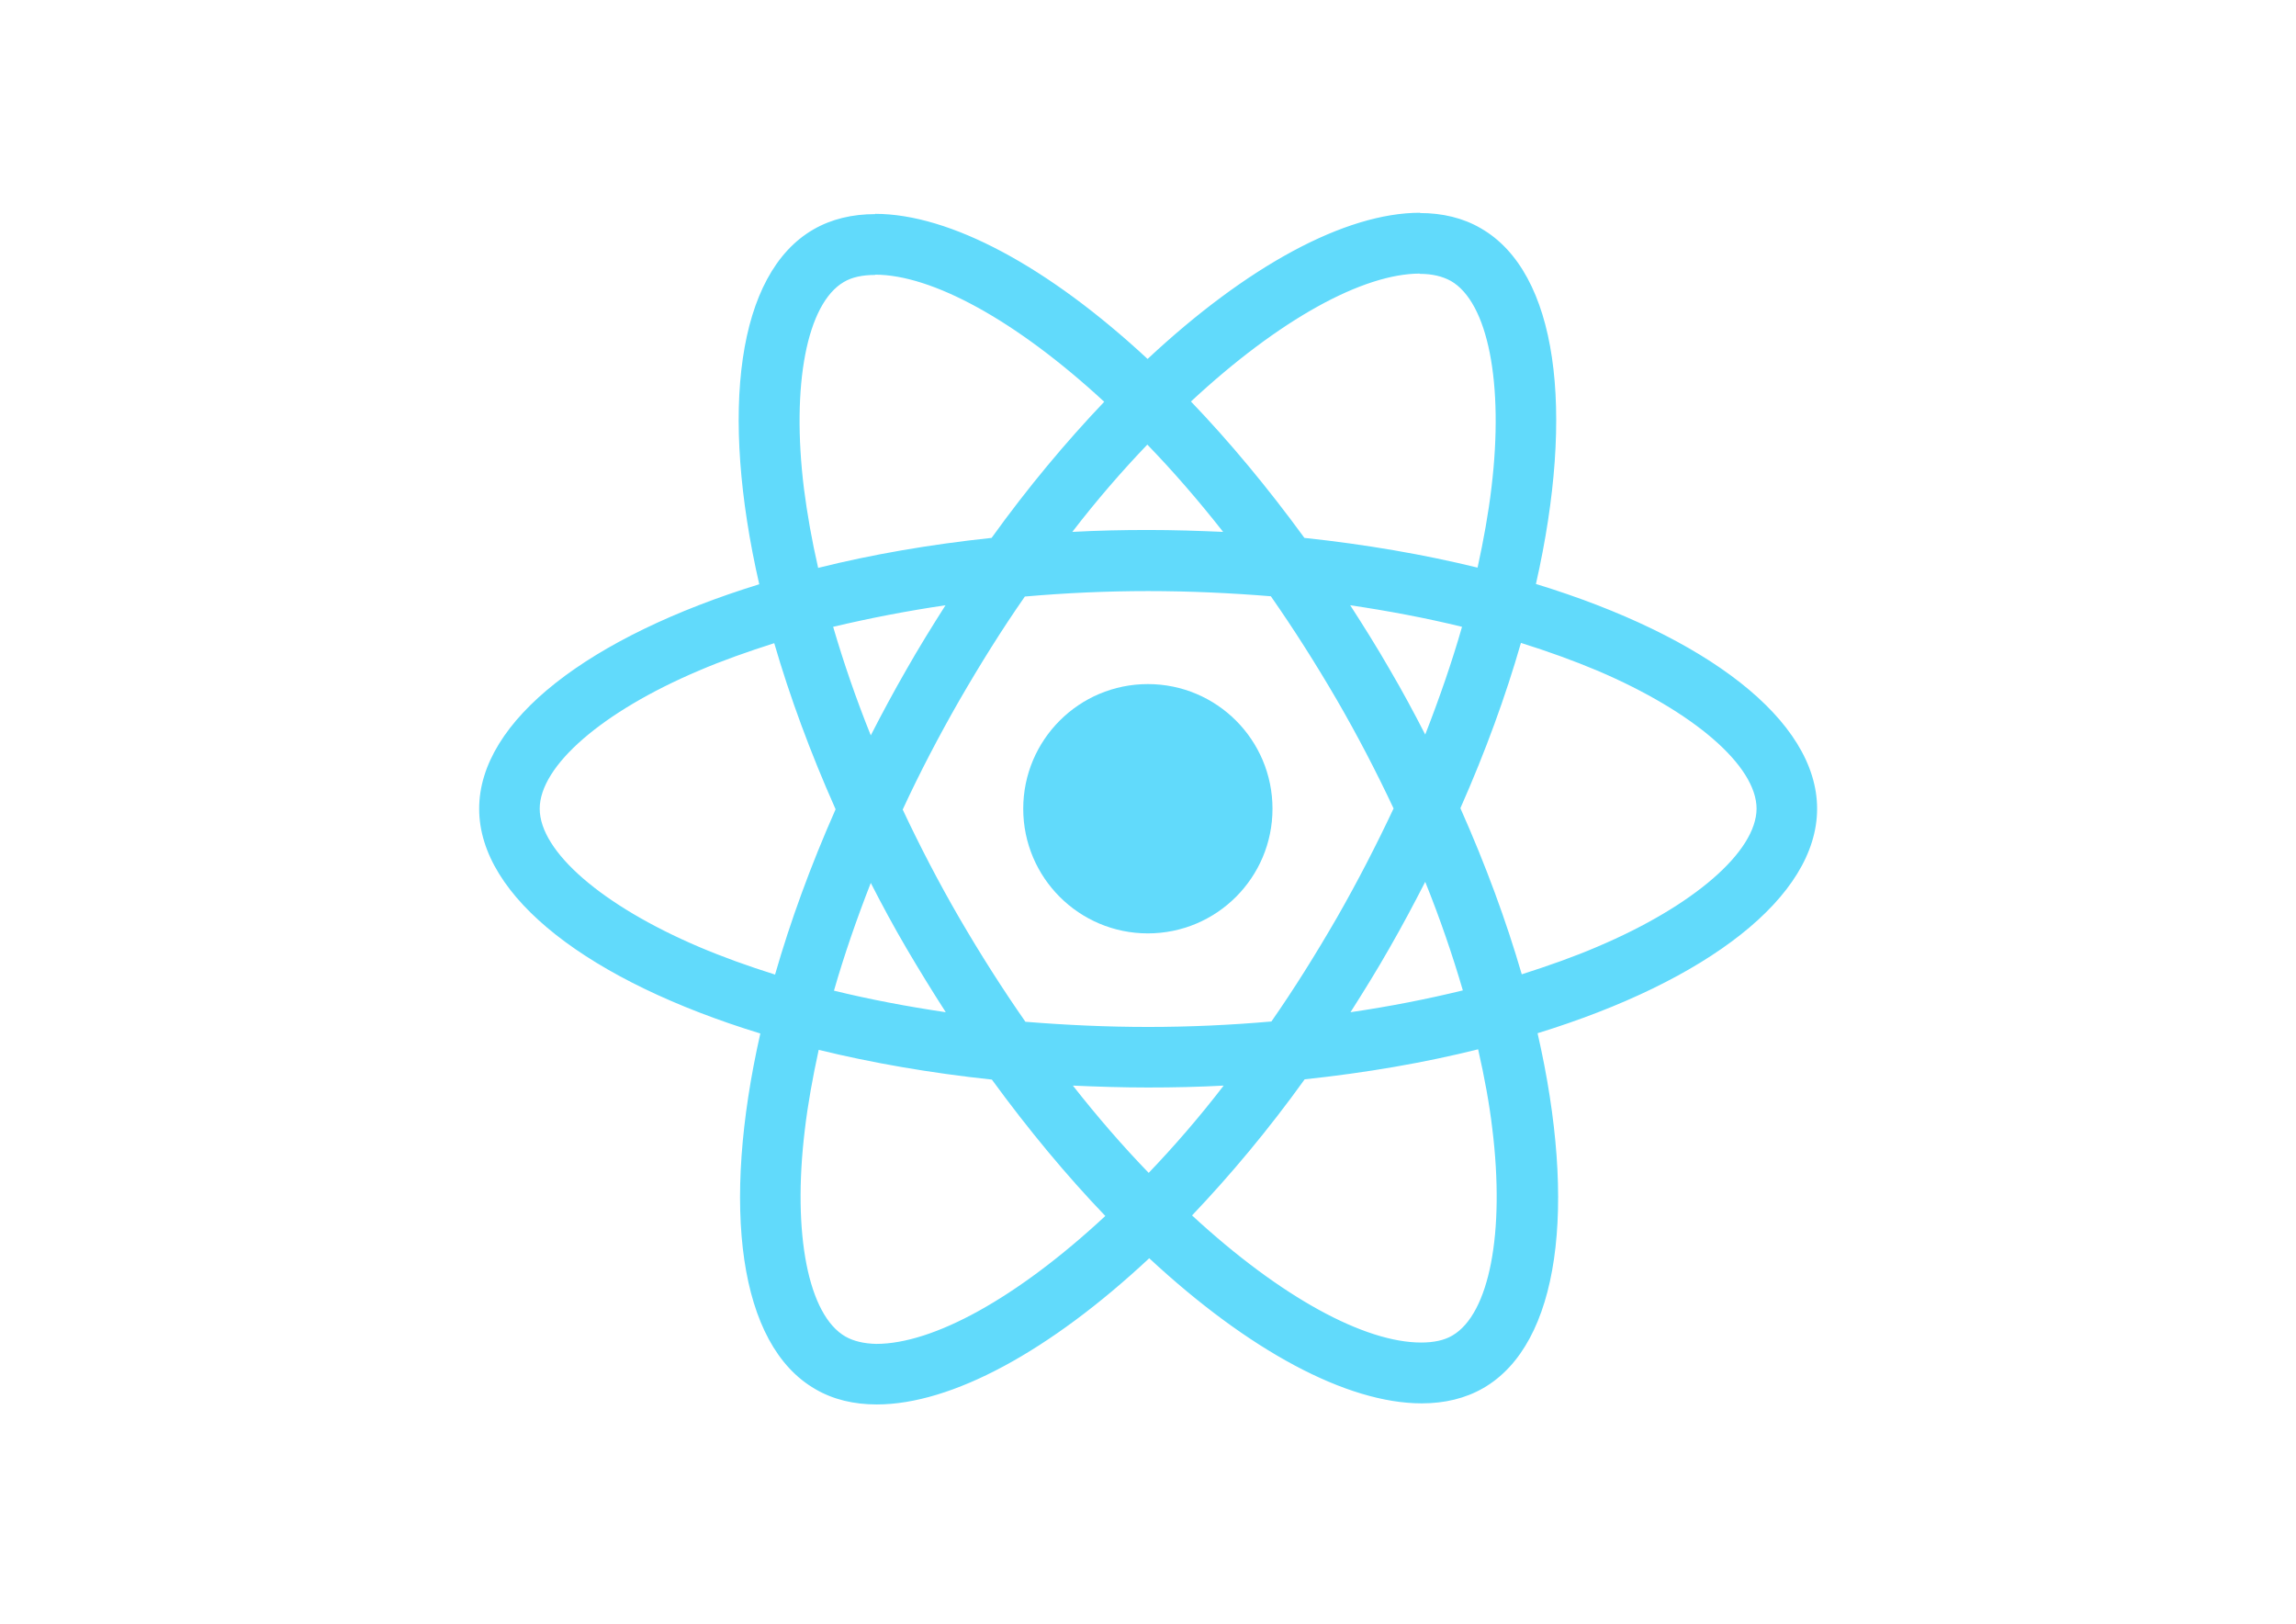
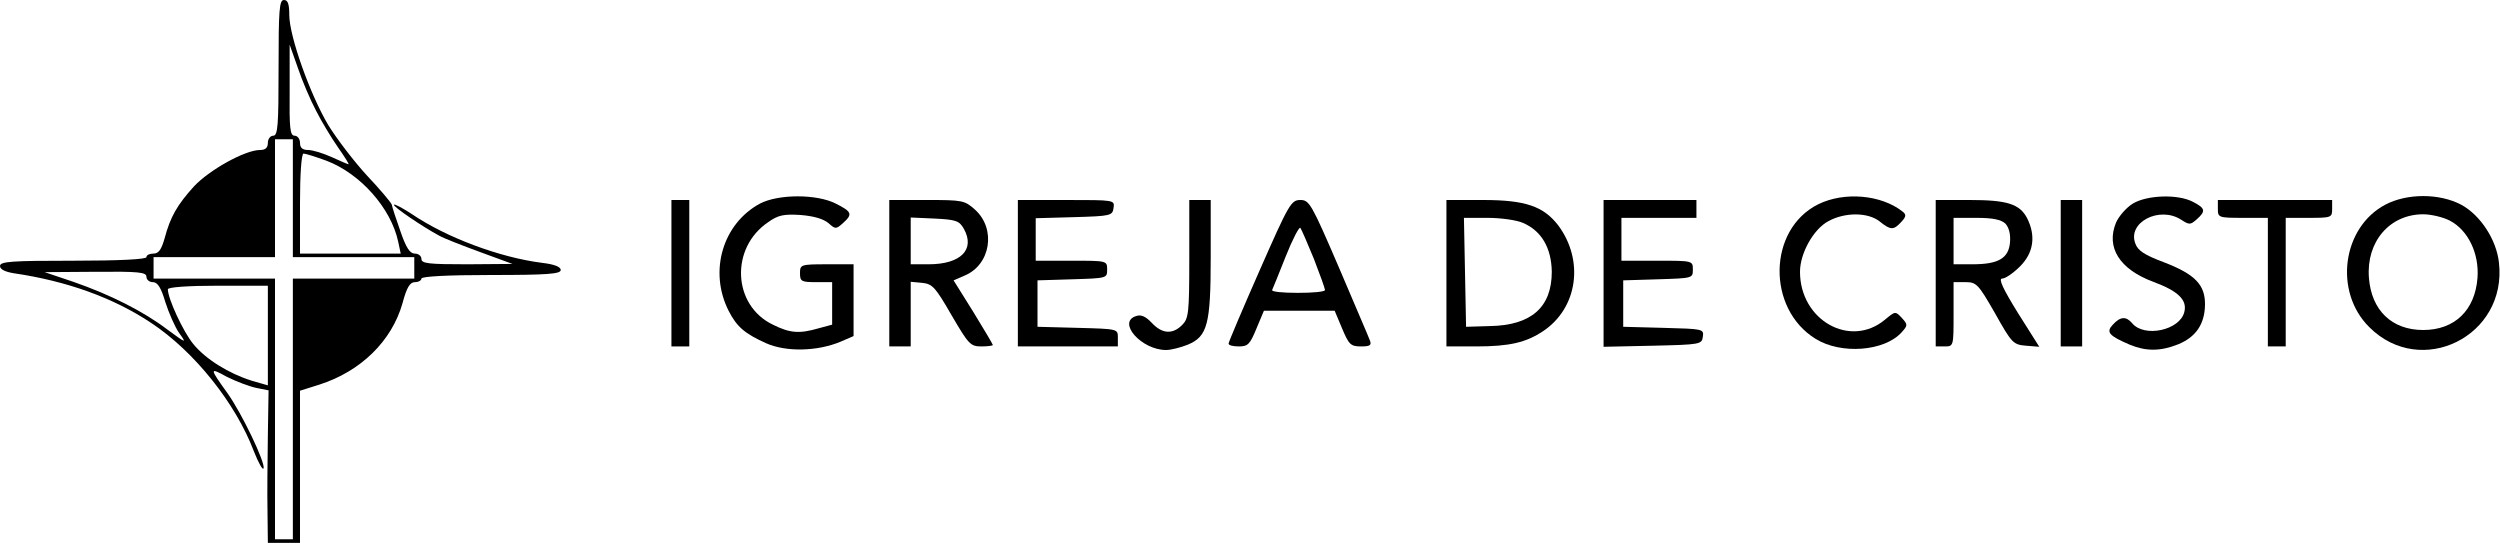
- <svg xmlns="http://www.w3.org/2000/svg" viewBox="0 0 841.9 595.3">
-   <g fill="#61DAFB">
-     <path d="M666.3 296.5c0-32.5-40.7-63.3-103.1-82.4 14.4-63.6 8-114.2-20.2-130.4-6.5-3.8-14.1-5.6-22.4-5.6v22.3c4.6 0 8.3.9 11.4 2.6 13.6 7.8 19.5 37.5 14.9 75.7-1.1 9.4-2.9 19.3-5.1 29.4-19.6-4.8-41-8.5-63.5-10.9-13.5-18.5-27.5-35.3-41.6-50 32.6-30.3 63.2-46.9 84-46.9V78c-27.5 0-63.5 19.6-99.9 53.6-36.4-33.8-72.4-53.2-99.9-53.2v22.3c20.7 0 51.4 16.5 84 46.6-14 14.7-28 31.4-41.3 49.9-22.6 2.4-44 6.1-63.6 11-2.3-10-4-19.7-5.2-29-4.7-38.2 1.1-67.9 14.6-75.8 3-1.8 6.9-2.6 11.5-2.6V78.5c-8.4 0-16 1.8-22.6 5.6-28.1 16.2-34.4 66.7-19.9 130.1-62.2 19.2-102.7 49.9-102.7 82.3 0 32.5 40.7 63.3 103.1 82.4-14.4 63.6-8 114.2 20.2 130.4 6.5 3.8 14.1 5.6 22.5 5.6 27.5 0 63.5-19.6 99.9-53.6 36.4 33.8 72.4 53.2 99.9 53.2 8.4 0 16-1.8 22.6-5.6 28.1-16.2 34.4-66.7 19.9-130.1 62-19.1 102.5-49.9 102.5-82.3zm-130.2-66.7c-3.7 12.9-8.3 26.2-13.5 39.5-4.1-8-8.4-16-13.1-24-4.6-8-9.5-15.8-14.4-23.4 14.2 2.1 27.9 4.7 41 7.9zm-45.8 106.5c-7.8 13.5-15.8 26.3-24.1 38.2-14.9 1.3-30 2-45.2 2-15.1 0-30.2-.7-45-1.9-8.3-11.9-16.4-24.6-24.2-38-7.6-13.1-14.5-26.4-20.8-39.8 6.2-13.4 13.2-26.8 20.7-39.9 7.8-13.5 15.8-26.3 24.1-38.2 14.9-1.3 30-2 45.2-2 15.1 0 30.2.7 45 1.9 8.3 11.9 16.4 24.6 24.2 38 7.6 13.1 14.5 26.4 20.8 39.8-6.3 13.4-13.2 26.8-20.7 39.9zm32.3-13c5.4 13.4 10 26.8 13.8 39.8-13.1 3.2-26.9 5.9-41.2 8 4.9-7.7 9.8-15.6 14.4-23.7 4.6-8 8.9-16.1 13-24.1zM421.2 430c-9.3-9.6-18.6-20.3-27.8-32 9 .4 18.2.7 27.5.7 9.4 0 18.7-.2 27.8-.7-9 11.7-18.3 22.4-27.5 32zm-74.4-58.9c-14.2-2.1-27.9-4.7-41-7.9 3.7-12.9 8.3-26.2 13.5-39.5 4.1 8 8.4 16 13.1 24 4.7 8 9.5 15.8 14.4 23.4zM420.7 163c9.3 9.6 18.6 20.3 27.8 32-9-.4-18.2-.7-27.5-.7-9.4 0-18.7.2-27.8.7 9-11.7 18.3-22.4 27.5-32zm-74 58.9c-4.9 7.7-9.8 15.6-14.4 23.7-4.6 8-8.9 16-13 24-5.4-13.4-10-26.8-13.8-39.8 13.1-3.1 26.9-5.8 41.2-7.9zm-90.5 125.2c-35.4-15.1-58.3-34.9-58.3-50.6 0-15.7 22.9-35.6 58.3-50.6 8.6-3.7 18-7 27.7-10.1 5.7 19.6 13.2 40 22.5 60.9-9.2 20.8-16.6 41.1-22.2 60.6-9.9-3.1-19.3-6.5-28-10.2zM310 490c-13.6-7.8-19.5-37.5-14.9-75.7 1.1-9.4 2.9-19.3 5.1-29.4 19.6 4.8 41 8.5 63.5 10.9 13.5 18.5 27.5 35.3 41.6 50-32.6 30.3-63.2 46.9-84 46.9-4.5-.1-8.3-1-11.3-2.7zm237.2-76.2c4.7 38.2-1.1 67.9-14.6 75.8-3 1.8-6.9 2.6-11.5 2.6-20.7 0-51.4-16.5-84-46.6 14-14.7 28-31.4 41.3-49.9 22.6-2.4 44-6.1 63.6-11 2.3 10.1 4.1 19.8 5.2 29.1zm38.5-66.7c-8.6 3.7-18 7-27.7 10.1-5.7-19.6-13.2-40-22.5-60.9 9.2-20.8 16.6-41.1 22.2-60.6 9.9 3.1 19.3 6.5 28.1 10.2 35.4 15.1 58.3 34.9 58.3 50.6-.1 15.7-23 35.6-58.4 50.6zM320.8 78.4z" />
-     <circle cx="420.9" cy="296.5" r="45.7" />
-     <path d="M520.5 78.1z" />
+ <svg xmlns="http://www.w3.org/2000/svg" version="1.0" width="700pt" height="152pt" viewBox="0 0 700 152" preserveAspectRatio="xMidYMid meet">
+   <g transform="translate(0,152) scale(0.1,-0.1)" fill="#000000" stroke="none">
+     <path d="M780 1330 c0 -162 -2 -190 -15 -190 -8 0 -15 -9 -15 -20 0 -14 -7 -20 -22 -20 -42 0 -142 -56 -185 -102 -47 -52 -66 -85 -82 -145 -9 -32 -17 -43 -31 -43 -11 0 -20 -4 -20 -10 0 -6 -75 -10 -205 -10 -173 0 -205 -2 -205 -15 0 -9 14 -16 38 -20 150 -22 280 -69 385 -139 121 -80 237 -225 288 -360 13 -33 25 -54 27 -47 5 16 -61 154 -101 210 -51 71 -51 73 -2 46 26 -13 63 -27 82 -31 l35 -7 -2 -126 c-1 -69 -2 -165 -1 -213 l1 -88 45 0 45 0 0 213 0 213 54 17 c116 37 203 122 233 228 12 45 21 59 35 59 10 0 18 5 18 10 0 6 72 10 195 10 159 0 195 3 195 14 0 9 -18 16 -52 20 -119 15 -268 71 -364 136 -26 17 -48 29 -51 27 -4 -5 82 -63 127 -87 14 -8 66 -28 115 -46 l90 -33 -127 -1 c-107 0 -128 2 -128 15 0 8 -8 15 -19 15 -13 0 -24 16 -40 63 -12 34 -23 67 -24 74 -2 6 -33 43 -69 81 -36 39 -85 103 -109 142 -51 86 -109 249 -109 308 0 31 -4 42 -15 42 -13 0 -15 -28 -15 -190z m105 -120 c15 -30 43 -76 61 -102 19 -27 32 -48 30 -48 -2 0 -23 9 -47 20 -24 11 -54 20 -66 20 -16 0 -23 6 -23 20 0 11 -7 20 -15 20 -13 0 -15 21 -14 128 l0 127 23 -65 c12 -36 35 -90 51 -120z m-65 -245 l0 -165 170 0 170 0 0 -30 0 -30 -170 0 -170 0 0 -365 0 -365 -25 0 -25 0 0 365 0 365 -170 0 -170 0 0 30 0 30 170 0 170 0 0 165 0 165 25 0 25 0 0 -165z m94 105 c95 -36 181 -133 201 -227 l7 -33 -141 0 -141 0 0 140 c0 83 4 140 10 140 5 0 34 -9 64 -20z m-504 -325 c0 -8 8 -15 18 -15 13 0 23 -15 35 -56 10 -31 27 -70 39 -87 21 -29 20 -29 -33 10 -67 51 -160 98 -264 134 l-80 27 143 1 c120 1 142 -1 142 -14z m340 -165 l0 -139 -45 13 c-64 20 -129 60 -164 103 -28 34 -71 127 -71 153 0 6 57 10 140 10 l140 0 0 -140z" />
+     <path d="M2128 950 c-104 -56 -144 -189 -88 -300 23 -45 45 -64 105 -91 56 -25 143 -23 208 4 l37 16 0 100 0 101 -75 0 c-73 0 -75 -1 -75 -25 0 -23 4 -25 45 -25 l45 0 0 -60 0 -59 -37 -10 c-55 -16 -81 -14 -129 10 -113 54 -120 215 -13 287 28 20 44 23 91 20 37 -3 64 -11 78 -23 19 -17 21 -17 40 0 28 25 26 32 -20 55 -53 27 -160 27 -212 0z" />
+     <path d="M5091 948 c-141 -70 -145 -292 -7 -377 71 -44 193 -35 241 19 17 19 17 21 0 40 -18 19 -18 19 -47 -5 -97 -81 -238 -2 -238 134 0 52 38 120 80 142 46 25 110 25 143 -1 31 -25 39 -25 61 -1 13 14 14 20 4 28 -60 48 -164 57 -237 21z" />
+     <path d="M5972 950 c-18 -11 -39 -35 -47 -53 -29 -70 10 -131 104 -166 70 -26 96 -51 87 -85 -13 -51 -112 -72 -146 -31 -17 20 -33 19 -54 -4 -20 -21 -11 -31 47 -56 46 -19 86 -19 136 1 49 20 74 56 75 110 1 56 -27 86 -116 120 -53 20 -72 32 -79 52 -23 59 67 106 128 67 23 -15 26 -15 44 1 26 23 24 31 -11 49 -42 22 -128 19 -168 -5z" />
+     <path d="M6679 947 c-121 -64 -145 -244 -45 -343 145 -145 387 -25 363 181 -7 64 -52 133 -106 162 -61 32 -151 32 -212 0z m181 -45 c51 -27 82 -92 77 -160 -7 -91 -64 -146 -152 -146 -88 0 -145 55 -152 146 -8 101 58 178 152 178 22 0 56 -8 75 -18z" />
+     <path d="M1880 755 l0 -205 25 0 25 0 0 205 0 205 -25 0 -25 0 0 -205z" />
+     <path d="M2490 755 l0 -205 30 0 30 0 0 91 0 90 32 -3 c29 -3 37 -12 82 -90 48 -82 53 -88 84 -88 17 0 32 2 32 4 0 2 -25 44 -55 93 l-55 88 30 13 c74 30 90 131 30 185 -29 26 -35 27 -135 27 l-105 0 0 -205z m209 124 c32 -58 -9 -99 -99 -99 l-50 0 0 65 0 66 67 -3 c60 -3 69 -6 82 -29z" />
+     <path d="M2850 755 l0 -205 140 0 140 0 0 25 c0 24 0 24 -112 27 l-113 3 0 65 0 65 98 3 c96 3 97 3 97 27 0 25 0 25 -100 25 l-100 0 0 60 0 59 108 3 c102 3 107 4 110 26 3 22 3 22 -132 22 l-136 0 0 -205z" />
+     <path d="M3330 795 c0 -152 -2 -167 -20 -185 -27 -27 -56 -25 -85 6 -17 18 -30 24 -44 19 -54 -17 15 -95 84 -95 14 0 41 7 61 15 55 23 64 57 64 245 l0 160 -30 0 -30 0 0 -165z" />
+     <path d="M3527 763 c-48 -109 -87 -201 -87 -205 0 -5 13 -8 29 -8 25 0 31 6 49 50 l21 50 99 0 99 0 21 -50 c19 -45 24 -50 53 -50 24 0 30 3 25 16 -3 9 -43 101 -87 205 -77 179 -83 189 -108 189 -26 0 -32 -11 -114 -197z m152 32 c17 -44 31 -83 31 -87 0 -5 -34 -8 -76 -8 -42 0 -74 3 -72 8 2 4 19 46 38 94 19 48 38 84 41 80 3 -4 20 -43 38 -87z" />
+     <path d="M4050 755 l0 -205 83 0 c94 0 140 11 188 43 97 65 115 198 42 296 -41 53 -91 71 -210 71 l-103 0 0 -205z m214 141 c52 -22 80 -70 81 -137 0 -99 -57 -150 -173 -152 l-67 -2 -3 153 -3 152 66 0 c36 0 81 -6 99 -14z" />
+     <path d="M4490 755 l0 -206 138 3 c133 3 137 4 140 25 3 22 1 22 -110 25 l-113 3 0 65 0 65 98 3 c96 3 97 3 97 27 0 25 0 25 -100 25 l-100 0 0 60 0 60 105 0 105 0 0 25 0 25 -130 0 -130 0 0 -205z" />
+     <path d="M5420 755 l0 -205 25 0 c25 0 25 1 25 90 l0 90 33 0 c31 0 36 -5 83 -87 47 -84 51 -88 87 -91 l37 -3 -60 95 c-42 68 -55 96 -44 96 9 0 31 15 50 34 38 38 45 85 20 135 -21 40 -56 51 -161 51 l-95 0 0 -205z m195 139 c10 -11 15 -29 13 -53 -4 -44 -32 -61 -105 -61 l-53 0 0 65 0 65 64 0 c46 0 69 -5 81 -16z" />
+     <path d="M5770 755 l0 -205 30 0 30 0 0 205 0 205 -30 0 -30 0 0 -205z" />
+     <path d="M6210 935 c0 -24 2 -25 70 -25 l70 0 0 -180 0 -180 25 0 25 0 0 180 0 180 65 0 c63 0 65 1 65 25 l0 25 -160 0 -160 0 0 -25z" />
  </g>
</svg>
